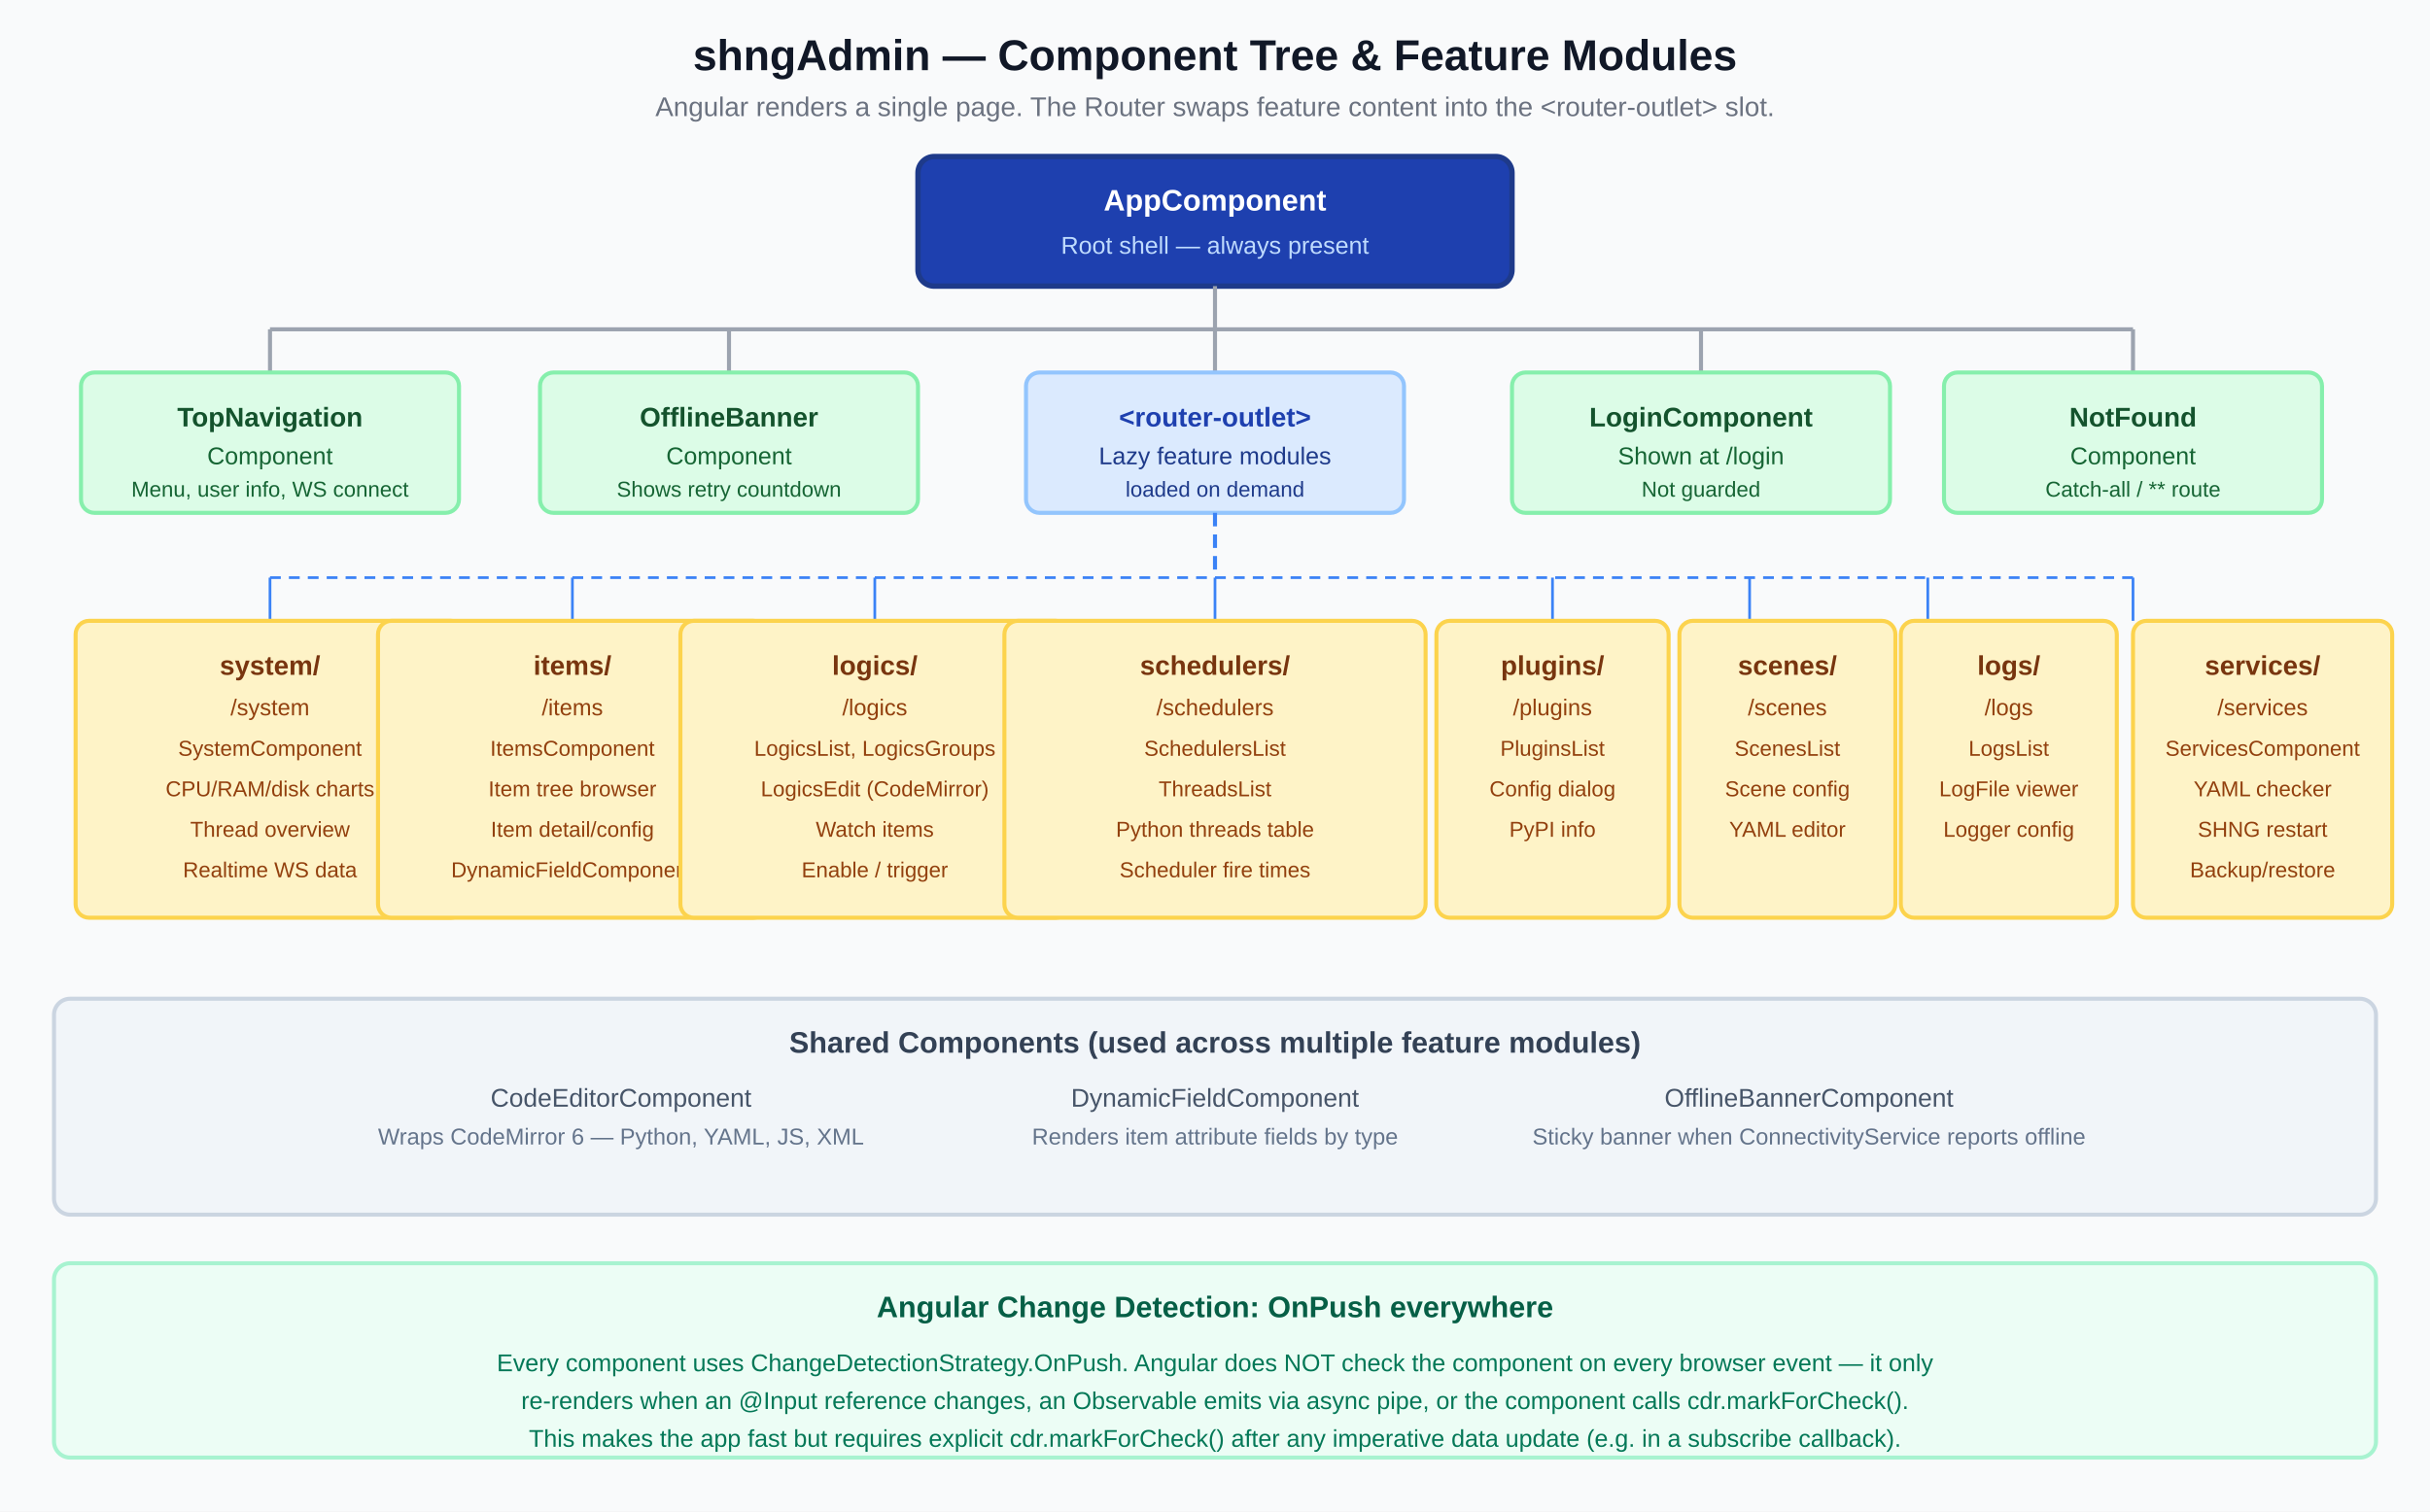
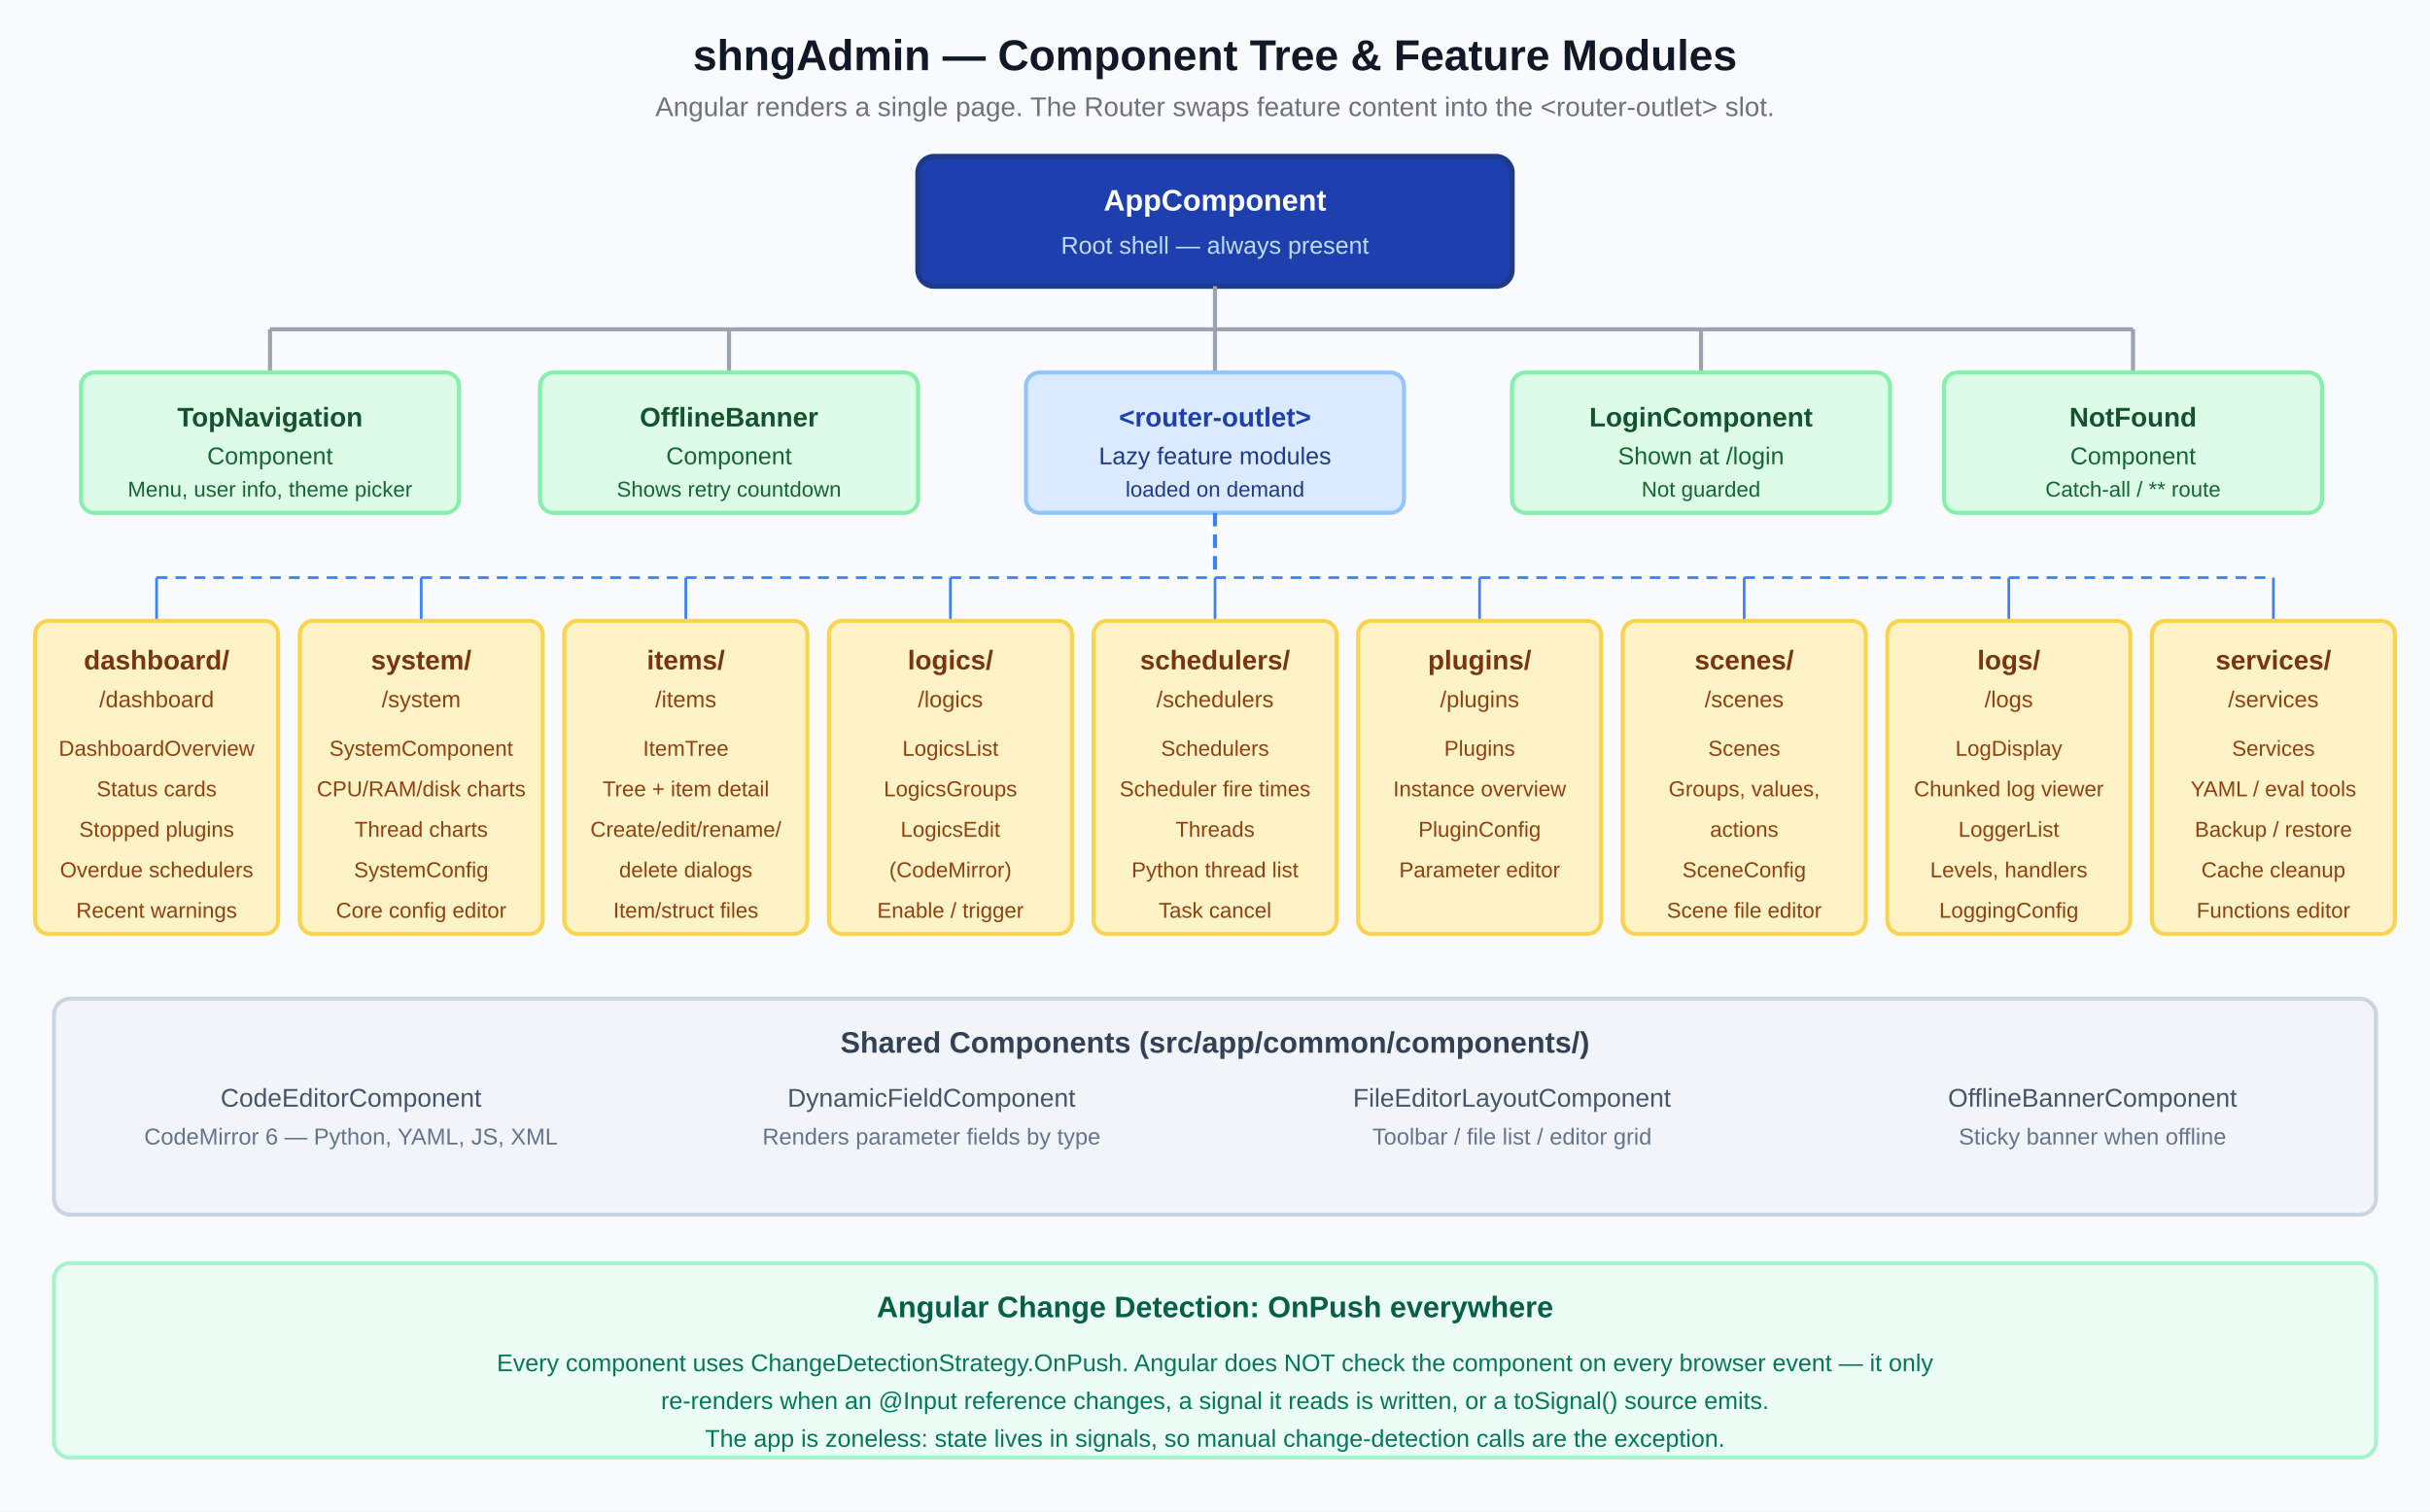
<svg xmlns="http://www.w3.org/2000/svg" viewBox="0 0 900 560" font-family="'Segoe UI',Arial,sans-serif">
  <rect width="900" height="560" fill="#F9FAFB" />
  <text x="450" y="26" text-anchor="middle" font-size="16" font-weight="bold" fill="#111827">shngAdmin — Component Tree &amp; Feature Modules</text>
  <text x="450" y="43" text-anchor="middle" font-size="10" fill="#6B7280">Angular renders a single page. The Router swaps feature content into the &lt;router-outlet&gt; slot.</text>
  <rect x="340" y="58" width="220" height="48" rx="6" fill="#1E40AF" stroke="#1E3A8A" stroke-width="2" />
  <text x="450" y="78" text-anchor="middle" font-size="11" font-weight="bold" fill="#fff">AppComponent</text>
  <text x="450" y="94" text-anchor="middle" font-size="9" fill="#BFDBFE">Root shell — always present</text>
  <line x1="450" y1="106" x2="450" y2="122" stroke="#9CA3AF" stroke-width="1.5" />
  <line x1="100" y1="122" x2="790" y2="122" stroke="#9CA3AF" stroke-width="1.5" />
  <line x1="100" y1="122" x2="100" y2="138" stroke="#9CA3AF" stroke-width="1.5" />
  <line x1="270" y1="122" x2="270" y2="138" stroke="#9CA3AF" stroke-width="1.5" />
  <line x1="450" y1="122" x2="450" y2="138" stroke="#9CA3AF" stroke-width="1.5" />
  <line x1="630" y1="122" x2="630" y2="138" stroke="#9CA3AF" stroke-width="1.5" />
  <line x1="790" y1="122" x2="790" y2="138" stroke="#9CA3AF" stroke-width="1.5" />
  <rect x="30" y="138" width="140" height="52" rx="5" fill="#DCFCE7" stroke="#86EFAC" stroke-width="1.5" />
  <text x="100" y="158" text-anchor="middle" font-size="10" font-weight="bold" fill="#14532D">TopNavigation</text>
  <text x="100" y="172" text-anchor="middle" font-size="9" fill="#166534">Component</text>
-   <text x="100" y="184" text-anchor="middle" font-size="8" fill="#166534">Menu, user info, WS connect</text>
+   <text x="100" y="184" text-anchor="middle" font-size="8" fill="#166534">Menu, user info, theme picker</text>
  <rect x="200" y="138" width="140" height="52" rx="5" fill="#DCFCE7" stroke="#86EFAC" stroke-width="1.5" />
  <text x="270" y="158" text-anchor="middle" font-size="10" font-weight="bold" fill="#14532D">OfflineBanner</text>
  <text x="270" y="172" text-anchor="middle" font-size="9" fill="#166534">Component</text>
  <text x="270" y="184" text-anchor="middle" font-size="8" fill="#166534">Shows retry countdown</text>
  <rect x="380" y="138" width="140" height="52" rx="5" fill="#DBEAFE" stroke="#93C5FD" stroke-width="1.5" />
  <text x="450" y="158" text-anchor="middle" font-size="10" font-weight="bold" fill="#1E40AF">&lt;router-outlet&gt;</text>
  <text x="450" y="172" text-anchor="middle" font-size="9" fill="#1E3A8A">Lazy feature modules</text>
  <text x="450" y="184" text-anchor="middle" font-size="8" fill="#1E3A8A">loaded on demand</text>
  <rect x="560" y="138" width="140" height="52" rx="5" fill="#DCFCE7" stroke="#86EFAC" stroke-width="1.5" />
  <text x="630" y="158" text-anchor="middle" font-size="10" font-weight="bold" fill="#14532D">LoginComponent</text>
  <text x="630" y="172" text-anchor="middle" font-size="9" fill="#166534">Shown at /login</text>
  <text x="630" y="184" text-anchor="middle" font-size="8" fill="#166534">Not guarded</text>
  <rect x="720" y="138" width="140" height="52" rx="5" fill="#DCFCE7" stroke="#86EFAC" stroke-width="1.5" />
  <text x="790" y="158" text-anchor="middle" font-size="10" font-weight="bold" fill="#14532D">NotFound</text>
  <text x="790" y="172" text-anchor="middle" font-size="9" fill="#166534">Component</text>
  <text x="790" y="184" text-anchor="middle" font-size="8" fill="#166534">Catch-all / ** route</text>
  <line x1="450" y1="190" x2="450" y2="214" stroke="#3B82F6" stroke-width="1.5" stroke-dasharray="5,3" />
-   <line x1="100" y1="214" x2="790" y2="214" stroke="#3B82F6" stroke-width="1" stroke-dasharray="4,3" />
-   <line x1="100" y1="214" x2="100" y2="230" stroke="#3B82F6" stroke-width="1" />
-   <rect x="28" y="230" width="144" height="110" rx="5" fill="#FEF3C7" stroke="#FCD34D" stroke-width="1.5" />
-   <text x="100" y="250" text-anchor="middle" font-size="10" font-weight="bold" fill="#78350F">system/</text>
-   <text x="100" y="265" text-anchor="middle" font-size="8.5" fill="#92400E">/system</text>
-   <text x="100" y="280" text-anchor="middle" font-size="8" fill="#92400E">SystemComponent</text>
-   <text x="100" y="295" text-anchor="middle" font-size="8" fill="#92400E">  CPU/RAM/disk charts</text>
-   <text x="100" y="310" text-anchor="middle" font-size="8" fill="#92400E">  Thread overview</text>
-   <text x="100" y="325" text-anchor="middle" font-size="8" fill="#92400E">  Realtime WS data</text>
-   <line x1="212" y1="214" x2="212" y2="230" stroke="#3B82F6" stroke-width="1" />
-   <rect x="140" y="230" width="144" height="110" rx="5" fill="#FEF3C7" stroke="#FCD34D" stroke-width="1.5" />
-   <text x="212" y="250" text-anchor="middle" font-size="10" font-weight="bold" fill="#78350F">items/</text>
-   <text x="212" y="265" text-anchor="middle" font-size="8.5" fill="#92400E">/items</text>
-   <text x="212" y="280" text-anchor="middle" font-size="8" fill="#92400E">ItemsComponent</text>
-   <text x="212" y="295" text-anchor="middle" font-size="8" fill="#92400E">  Item tree browser</text>
-   <text x="212" y="310" text-anchor="middle" font-size="8" fill="#92400E">  Item detail/config</text>
-   <text x="212" y="325" text-anchor="middle" font-size="8" fill="#92400E">  DynamicFieldComponent</text>
-   <line x1="324" y1="214" x2="324" y2="230" stroke="#3B82F6" stroke-width="1" />
-   <rect x="252" y="230" width="144" height="110" rx="5" fill="#FEF3C7" stroke="#FCD34D" stroke-width="1.5" />
-   <text x="324" y="250" text-anchor="middle" font-size="10" font-weight="bold" fill="#78350F">logics/</text>
-   <text x="324" y="265" text-anchor="middle" font-size="8.5" fill="#92400E">/logics</text>
-   <text x="324" y="280" text-anchor="middle" font-size="8" fill="#92400E">LogicsList, LogicsGroups</text>
-   <text x="324" y="295" text-anchor="middle" font-size="8" fill="#92400E">  LogicsEdit (CodeMirror)</text>
-   <text x="324" y="310" text-anchor="middle" font-size="8" fill="#92400E">  Watch items</text>
-   <text x="324" y="325" text-anchor="middle" font-size="8" fill="#92400E">  Enable / trigger</text>
-   <line x1="450" y1="214" x2="450" y2="230" stroke="#3B82F6" stroke-width="1" />
-   <rect x="372" y="230" width="156" height="110" rx="5" fill="#FEF3C7" stroke="#FCD34D" stroke-width="1.5" />
-   <text x="450" y="250" text-anchor="middle" font-size="10" font-weight="bold" fill="#78350F">schedulers/</text>
-   <text x="450" y="265" text-anchor="middle" font-size="8.5" fill="#92400E">/schedulers</text>
-   <text x="450" y="280" text-anchor="middle" font-size="8" fill="#92400E">SchedulersList</text>
-   <text x="450" y="295" text-anchor="middle" font-size="8" fill="#92400E">ThreadsList</text>
-   <text x="450" y="310" text-anchor="middle" font-size="8" fill="#92400E">  Python threads table</text>
-   <text x="450" y="325" text-anchor="middle" font-size="8" fill="#92400E">  Scheduler fire times</text>
-   <line x1="575" y1="214" x2="575" y2="230" stroke="#3B82F6" stroke-width="1" />
-   <rect x="532" y="230" width="86" height="110" rx="5" fill="#FEF3C7" stroke="#FCD34D" stroke-width="1.5" />
-   <text x="575" y="250" text-anchor="middle" font-size="10" font-weight="bold" fill="#78350F">plugins/</text>
-   <text x="575" y="265" text-anchor="middle" font-size="8.5" fill="#92400E">/plugins</text>
-   <text x="575" y="280" text-anchor="middle" font-size="8" fill="#92400E">PluginsList</text>
-   <text x="575" y="295" text-anchor="middle" font-size="8" fill="#92400E">Config dialog</text>
-   <text x="575" y="310" text-anchor="middle" font-size="8" fill="#92400E">PyPI info</text>
-   <line x1="648" y1="214" x2="648" y2="230" stroke="#3B82F6" stroke-width="1" />
-   <rect x="622" y="230" width="80" height="110" rx="5" fill="#FEF3C7" stroke="#FCD34D" stroke-width="1.5" />
-   <text x="662" y="250" text-anchor="middle" font-size="10" font-weight="bold" fill="#78350F">scenes/</text>
-   <text x="662" y="265" text-anchor="middle" font-size="8.5" fill="#92400E">/scenes</text>
-   <text x="662" y="280" text-anchor="middle" font-size="8" fill="#92400E">ScenesList</text>
-   <text x="662" y="295" text-anchor="middle" font-size="8" fill="#92400E">Scene config</text>
-   <text x="662" y="310" text-anchor="middle" font-size="8" fill="#92400E">YAML editor</text>
-   <line x1="714" y1="214" x2="714" y2="230" stroke="#3B82F6" stroke-width="1" />
-   <rect x="704" y="230" width="80" height="110" rx="5" fill="#FEF3C7" stroke="#FCD34D" stroke-width="1.5" />
-   <text x="744" y="250" text-anchor="middle" font-size="10" font-weight="bold" fill="#78350F">logs/</text>
-   <text x="744" y="265" text-anchor="middle" font-size="8.5" fill="#92400E">/logs</text>
-   <text x="744" y="280" text-anchor="middle" font-size="8" fill="#92400E">LogsList</text>
-   <text x="744" y="295" text-anchor="middle" font-size="8" fill="#92400E">LogFile viewer</text>
-   <text x="744" y="310" text-anchor="middle" font-size="8" fill="#92400E">Logger config</text>
-   <line x1="790" y1="214" x2="790" y2="230" stroke="#3B82F6" stroke-width="1" />
-   <rect x="790" y="230" width="96" height="110" rx="5" fill="#FEF3C7" stroke="#FCD34D" stroke-width="1.5" />
-   <text x="838" y="250" text-anchor="middle" font-size="10" font-weight="bold" fill="#78350F">services/</text>
-   <text x="838" y="265" text-anchor="middle" font-size="8.5" fill="#92400E">/services</text>
-   <text x="838" y="280" text-anchor="middle" font-size="8" fill="#92400E">ServicesComponent</text>
-   <text x="838" y="295" text-anchor="middle" font-size="8" fill="#92400E">  YAML checker</text>
-   <text x="838" y="310" text-anchor="middle" font-size="8" fill="#92400E">  SHNG restart</text>
-   <text x="838" y="325" text-anchor="middle" font-size="8" fill="#92400E">  Backup/restore</text>
+   <line x1="58.0" y1="214" x2="842.0" y2="214" stroke="#3B82F6" stroke-width="1" stroke-dasharray="4,3" />
+   <line x1="58.0" y1="214" x2="58.0" y2="230" stroke="#3B82F6" stroke-width="1" />
+   <rect x="13.0" y="230" width="90" height="116" rx="5" fill="#FEF3C7" stroke="#FCD34D" stroke-width="1.5" />
+   <text x="58.0" y="248" text-anchor="middle" font-size="10" font-weight="bold" fill="#78350F">dashboard/</text>
+   <text x="58.0" y="262" text-anchor="middle" font-size="8.5" fill="#92400E">/dashboard</text>
+   <text x="58.0" y="280" text-anchor="middle" font-size="8" fill="#92400E">DashboardOverview</text>
+   <text x="58.0" y="295" text-anchor="middle" font-size="8" fill="#92400E">Status cards</text>
+   <text x="58.0" y="310" text-anchor="middle" font-size="8" fill="#92400E">Stopped plugins</text>
+   <text x="58.0" y="325" text-anchor="middle" font-size="8" fill="#92400E">Overdue schedulers</text>
+   <text x="58.0" y="340" text-anchor="middle" font-size="8" fill="#92400E">Recent warnings</text>
+   <line x1="156.0" y1="214" x2="156.0" y2="230" stroke="#3B82F6" stroke-width="1" />
+   <rect x="111.0" y="230" width="90" height="116" rx="5" fill="#FEF3C7" stroke="#FCD34D" stroke-width="1.5" />
+   <text x="156.0" y="248" text-anchor="middle" font-size="10" font-weight="bold" fill="#78350F">system/</text>
+   <text x="156.0" y="262" text-anchor="middle" font-size="8.5" fill="#92400E">/system</text>
+   <text x="156.0" y="280" text-anchor="middle" font-size="8" fill="#92400E">SystemComponent</text>
+   <text x="156.0" y="295" text-anchor="middle" font-size="8" fill="#92400E">CPU/RAM/disk charts</text>
+   <text x="156.0" y="310" text-anchor="middle" font-size="8" fill="#92400E">Thread charts</text>
+   <text x="156.0" y="325" text-anchor="middle" font-size="8" fill="#92400E">SystemConfig</text>
+   <text x="156.0" y="340" text-anchor="middle" font-size="8" fill="#92400E">Core config editor</text>
+   <line x1="254.0" y1="214" x2="254.0" y2="230" stroke="#3B82F6" stroke-width="1" />
+   <rect x="209.0" y="230" width="90" height="116" rx="5" fill="#FEF3C7" stroke="#FCD34D" stroke-width="1.5" />
+   <text x="254.0" y="248" text-anchor="middle" font-size="10" font-weight="bold" fill="#78350F">items/</text>
+   <text x="254.0" y="262" text-anchor="middle" font-size="8.5" fill="#92400E">/items</text>
+   <text x="254.0" y="280" text-anchor="middle" font-size="8" fill="#92400E">ItemTree</text>
+   <text x="254.0" y="295" text-anchor="middle" font-size="8" fill="#92400E">Tree + item detail</text>
+   <text x="254.0" y="310" text-anchor="middle" font-size="8" fill="#92400E">Create/edit/rename/</text>
+   <text x="254.0" y="325" text-anchor="middle" font-size="8" fill="#92400E">delete dialogs</text>
+   <text x="254.0" y="340" text-anchor="middle" font-size="8" fill="#92400E">Item/struct files</text>
+   <line x1="352.0" y1="214" x2="352.0" y2="230" stroke="#3B82F6" stroke-width="1" />
+   <rect x="307.0" y="230" width="90" height="116" rx="5" fill="#FEF3C7" stroke="#FCD34D" stroke-width="1.5" />
+   <text x="352.0" y="248" text-anchor="middle" font-size="10" font-weight="bold" fill="#78350F">logics/</text>
+   <text x="352.0" y="262" text-anchor="middle" font-size="8.5" fill="#92400E">/logics</text>
+   <text x="352.0" y="280" text-anchor="middle" font-size="8" fill="#92400E">LogicsList</text>
+   <text x="352.0" y="295" text-anchor="middle" font-size="8" fill="#92400E">LogicsGroups</text>
+   <text x="352.0" y="310" text-anchor="middle" font-size="8" fill="#92400E">LogicsEdit</text>
+   <text x="352.0" y="325" text-anchor="middle" font-size="8" fill="#92400E">(CodeMirror)</text>
+   <text x="352.0" y="340" text-anchor="middle" font-size="8" fill="#92400E">Enable / trigger</text>
+   <line x1="450.0" y1="214" x2="450.0" y2="230" stroke="#3B82F6" stroke-width="1" />
+   <rect x="405.0" y="230" width="90" height="116" rx="5" fill="#FEF3C7" stroke="#FCD34D" stroke-width="1.5" />
+   <text x="450.0" y="248" text-anchor="middle" font-size="10" font-weight="bold" fill="#78350F">schedulers/</text>
+   <text x="450.0" y="262" text-anchor="middle" font-size="8.5" fill="#92400E">/schedulers</text>
+   <text x="450.0" y="280" text-anchor="middle" font-size="8" fill="#92400E">Schedulers</text>
+   <text x="450.0" y="295" text-anchor="middle" font-size="8" fill="#92400E">Scheduler fire times</text>
+   <text x="450.0" y="310" text-anchor="middle" font-size="8" fill="#92400E">Threads</text>
+   <text x="450.0" y="325" text-anchor="middle" font-size="8" fill="#92400E">Python thread list</text>
+   <text x="450.0" y="340" text-anchor="middle" font-size="8" fill="#92400E">Task cancel</text>
+   <line x1="548.0" y1="214" x2="548.0" y2="230" stroke="#3B82F6" stroke-width="1" />
+   <rect x="503.0" y="230" width="90" height="116" rx="5" fill="#FEF3C7" stroke="#FCD34D" stroke-width="1.5" />
+   <text x="548.0" y="248" text-anchor="middle" font-size="10" font-weight="bold" fill="#78350F">plugins/</text>
+   <text x="548.0" y="262" text-anchor="middle" font-size="8.5" fill="#92400E">/plugins</text>
+   <text x="548.0" y="280" text-anchor="middle" font-size="8" fill="#92400E">Plugins</text>
+   <text x="548.0" y="295" text-anchor="middle" font-size="8" fill="#92400E">Instance overview</text>
+   <text x="548.0" y="310" text-anchor="middle" font-size="8" fill="#92400E">PluginConfig</text>
+   <text x="548.0" y="325" text-anchor="middle" font-size="8" fill="#92400E">Parameter editor</text>
+   <line x1="646.0" y1="214" x2="646.0" y2="230" stroke="#3B82F6" stroke-width="1" />
+   <rect x="601.0" y="230" width="90" height="116" rx="5" fill="#FEF3C7" stroke="#FCD34D" stroke-width="1.5" />
+   <text x="646.0" y="248" text-anchor="middle" font-size="10" font-weight="bold" fill="#78350F">scenes/</text>
+   <text x="646.0" y="262" text-anchor="middle" font-size="8.5" fill="#92400E">/scenes</text>
+   <text x="646.0" y="280" text-anchor="middle" font-size="8" fill="#92400E">Scenes</text>
+   <text x="646.0" y="295" text-anchor="middle" font-size="8" fill="#92400E">Groups, values,</text>
+   <text x="646.0" y="310" text-anchor="middle" font-size="8" fill="#92400E">actions</text>
+   <text x="646.0" y="325" text-anchor="middle" font-size="8" fill="#92400E">SceneConfig</text>
+   <text x="646.0" y="340" text-anchor="middle" font-size="8" fill="#92400E">Scene file editor</text>
+   <line x1="744.0" y1="214" x2="744.0" y2="230" stroke="#3B82F6" stroke-width="1" />
+   <rect x="699.0" y="230" width="90" height="116" rx="5" fill="#FEF3C7" stroke="#FCD34D" stroke-width="1.5" />
+   <text x="744.0" y="248" text-anchor="middle" font-size="10" font-weight="bold" fill="#78350F">logs/</text>
+   <text x="744.0" y="262" text-anchor="middle" font-size="8.5" fill="#92400E">/logs</text>
+   <text x="744.0" y="280" text-anchor="middle" font-size="8" fill="#92400E">LogDisplay</text>
+   <text x="744.0" y="295" text-anchor="middle" font-size="8" fill="#92400E">Chunked log viewer</text>
+   <text x="744.0" y="310" text-anchor="middle" font-size="8" fill="#92400E">LoggerList</text>
+   <text x="744.0" y="325" text-anchor="middle" font-size="8" fill="#92400E">Levels, handlers</text>
+   <text x="744.0" y="340" text-anchor="middle" font-size="8" fill="#92400E">LoggingConfig</text>
+   <line x1="842.0" y1="214" x2="842.0" y2="230" stroke="#3B82F6" stroke-width="1" />
+   <rect x="797.0" y="230" width="90" height="116" rx="5" fill="#FEF3C7" stroke="#FCD34D" stroke-width="1.5" />
+   <text x="842.0" y="248" text-anchor="middle" font-size="10" font-weight="bold" fill="#78350F">services/</text>
+   <text x="842.0" y="262" text-anchor="middle" font-size="8.5" fill="#92400E">/services</text>
+   <text x="842.0" y="280" text-anchor="middle" font-size="8" fill="#92400E">Services</text>
+   <text x="842.0" y="295" text-anchor="middle" font-size="8" fill="#92400E">YAML / eval tools</text>
+   <text x="842.0" y="310" text-anchor="middle" font-size="8" fill="#92400E">Backup / restore</text>
+   <text x="842.0" y="325" text-anchor="middle" font-size="8" fill="#92400E">Cache cleanup</text>
+   <text x="842.0" y="340" text-anchor="middle" font-size="8" fill="#92400E">Functions editor</text>
  <rect x="20" y="370" width="860" height="80" rx="6" fill="#F1F5F9" stroke="#CBD5E1" stroke-width="1.5" />
-   <text x="450" y="390" text-anchor="middle" font-size="11" font-weight="bold" fill="#334155">Shared Components (used across multiple feature modules)</text>
-   <text x="230" y="410" text-anchor="middle" font-size="9.5" fill="#475569">CodeEditorComponent</text>
-   <text x="230" y="424" text-anchor="middle" font-size="8.5" fill="#64748B">Wraps CodeMirror 6 — Python, YAML, JS, XML</text>
-   <text x="450" y="410" text-anchor="middle" font-size="9.5" fill="#475569">DynamicFieldComponent</text>
-   <text x="450" y="424" text-anchor="middle" font-size="8.5" fill="#64748B">Renders item attribute fields by type</text>
-   <text x="670" y="410" text-anchor="middle" font-size="9.5" fill="#475569">OfflineBannerComponent</text>
-   <text x="670" y="424" text-anchor="middle" font-size="8.5" fill="#64748B">Sticky banner when ConnectivityService reports offline</text>
+   <text x="450" y="390" text-anchor="middle" font-size="11" font-weight="bold" fill="#334155">Shared Components (src/app/common/components/)</text>
+   <text x="130" y="410" text-anchor="middle" font-size="9.5" fill="#475569">CodeEditorComponent</text>
+   <text x="130" y="424" text-anchor="middle" font-size="8.5" fill="#64748B">CodeMirror 6 — Python, YAML, JS, XML</text>
+   <text x="345" y="410" text-anchor="middle" font-size="9.5" fill="#475569">DynamicFieldComponent</text>
+   <text x="345" y="424" text-anchor="middle" font-size="8.5" fill="#64748B">Renders parameter fields by type</text>
+   <text x="560" y="410" text-anchor="middle" font-size="9.5" fill="#475569">FileEditorLayoutComponent</text>
+   <text x="560" y="424" text-anchor="middle" font-size="8.5" fill="#64748B">Toolbar / file list / editor grid</text>
+   <text x="775" y="410" text-anchor="middle" font-size="9.5" fill="#475569">OfflineBannerComponent</text>
+   <text x="775" y="424" text-anchor="middle" font-size="8.5" fill="#64748B">Sticky banner when offline</text>
  <rect x="20" y="468" width="860" height="72" rx="6" fill="#ECFDF5" stroke="#A7F3D0" stroke-width="1.5" />
  <text x="450" y="488" text-anchor="middle" font-size="11" font-weight="bold" fill="#065F46">Angular Change Detection: OnPush everywhere</text>
  <text x="450" y="508" text-anchor="middle" font-size="9" fill="#047857">Every component uses ChangeDetectionStrategy.OnPush.  Angular does NOT check the component on every browser event — it only</text>
-   <text x="450" y="522" text-anchor="middle" font-size="9" fill="#047857">re-renders when an @Input reference changes, an Observable emits via async pipe, or the component calls cdr.markForCheck().</text>
-   <text x="450" y="536" text-anchor="middle" font-size="9" fill="#047857">This makes the app fast but requires explicit cdr.markForCheck() after any imperative data update (e.g. in a subscribe callback).</text>
+   <text x="450" y="522" text-anchor="middle" font-size="9" fill="#047857">re-renders when an @Input reference changes, a signal it reads is written, or a toSignal() source emits.</text>
+   <text x="450" y="536" text-anchor="middle" font-size="9" fill="#047857">The app is zoneless: state lives in signals, so manual change-detection calls are the exception.</text>
</svg>
